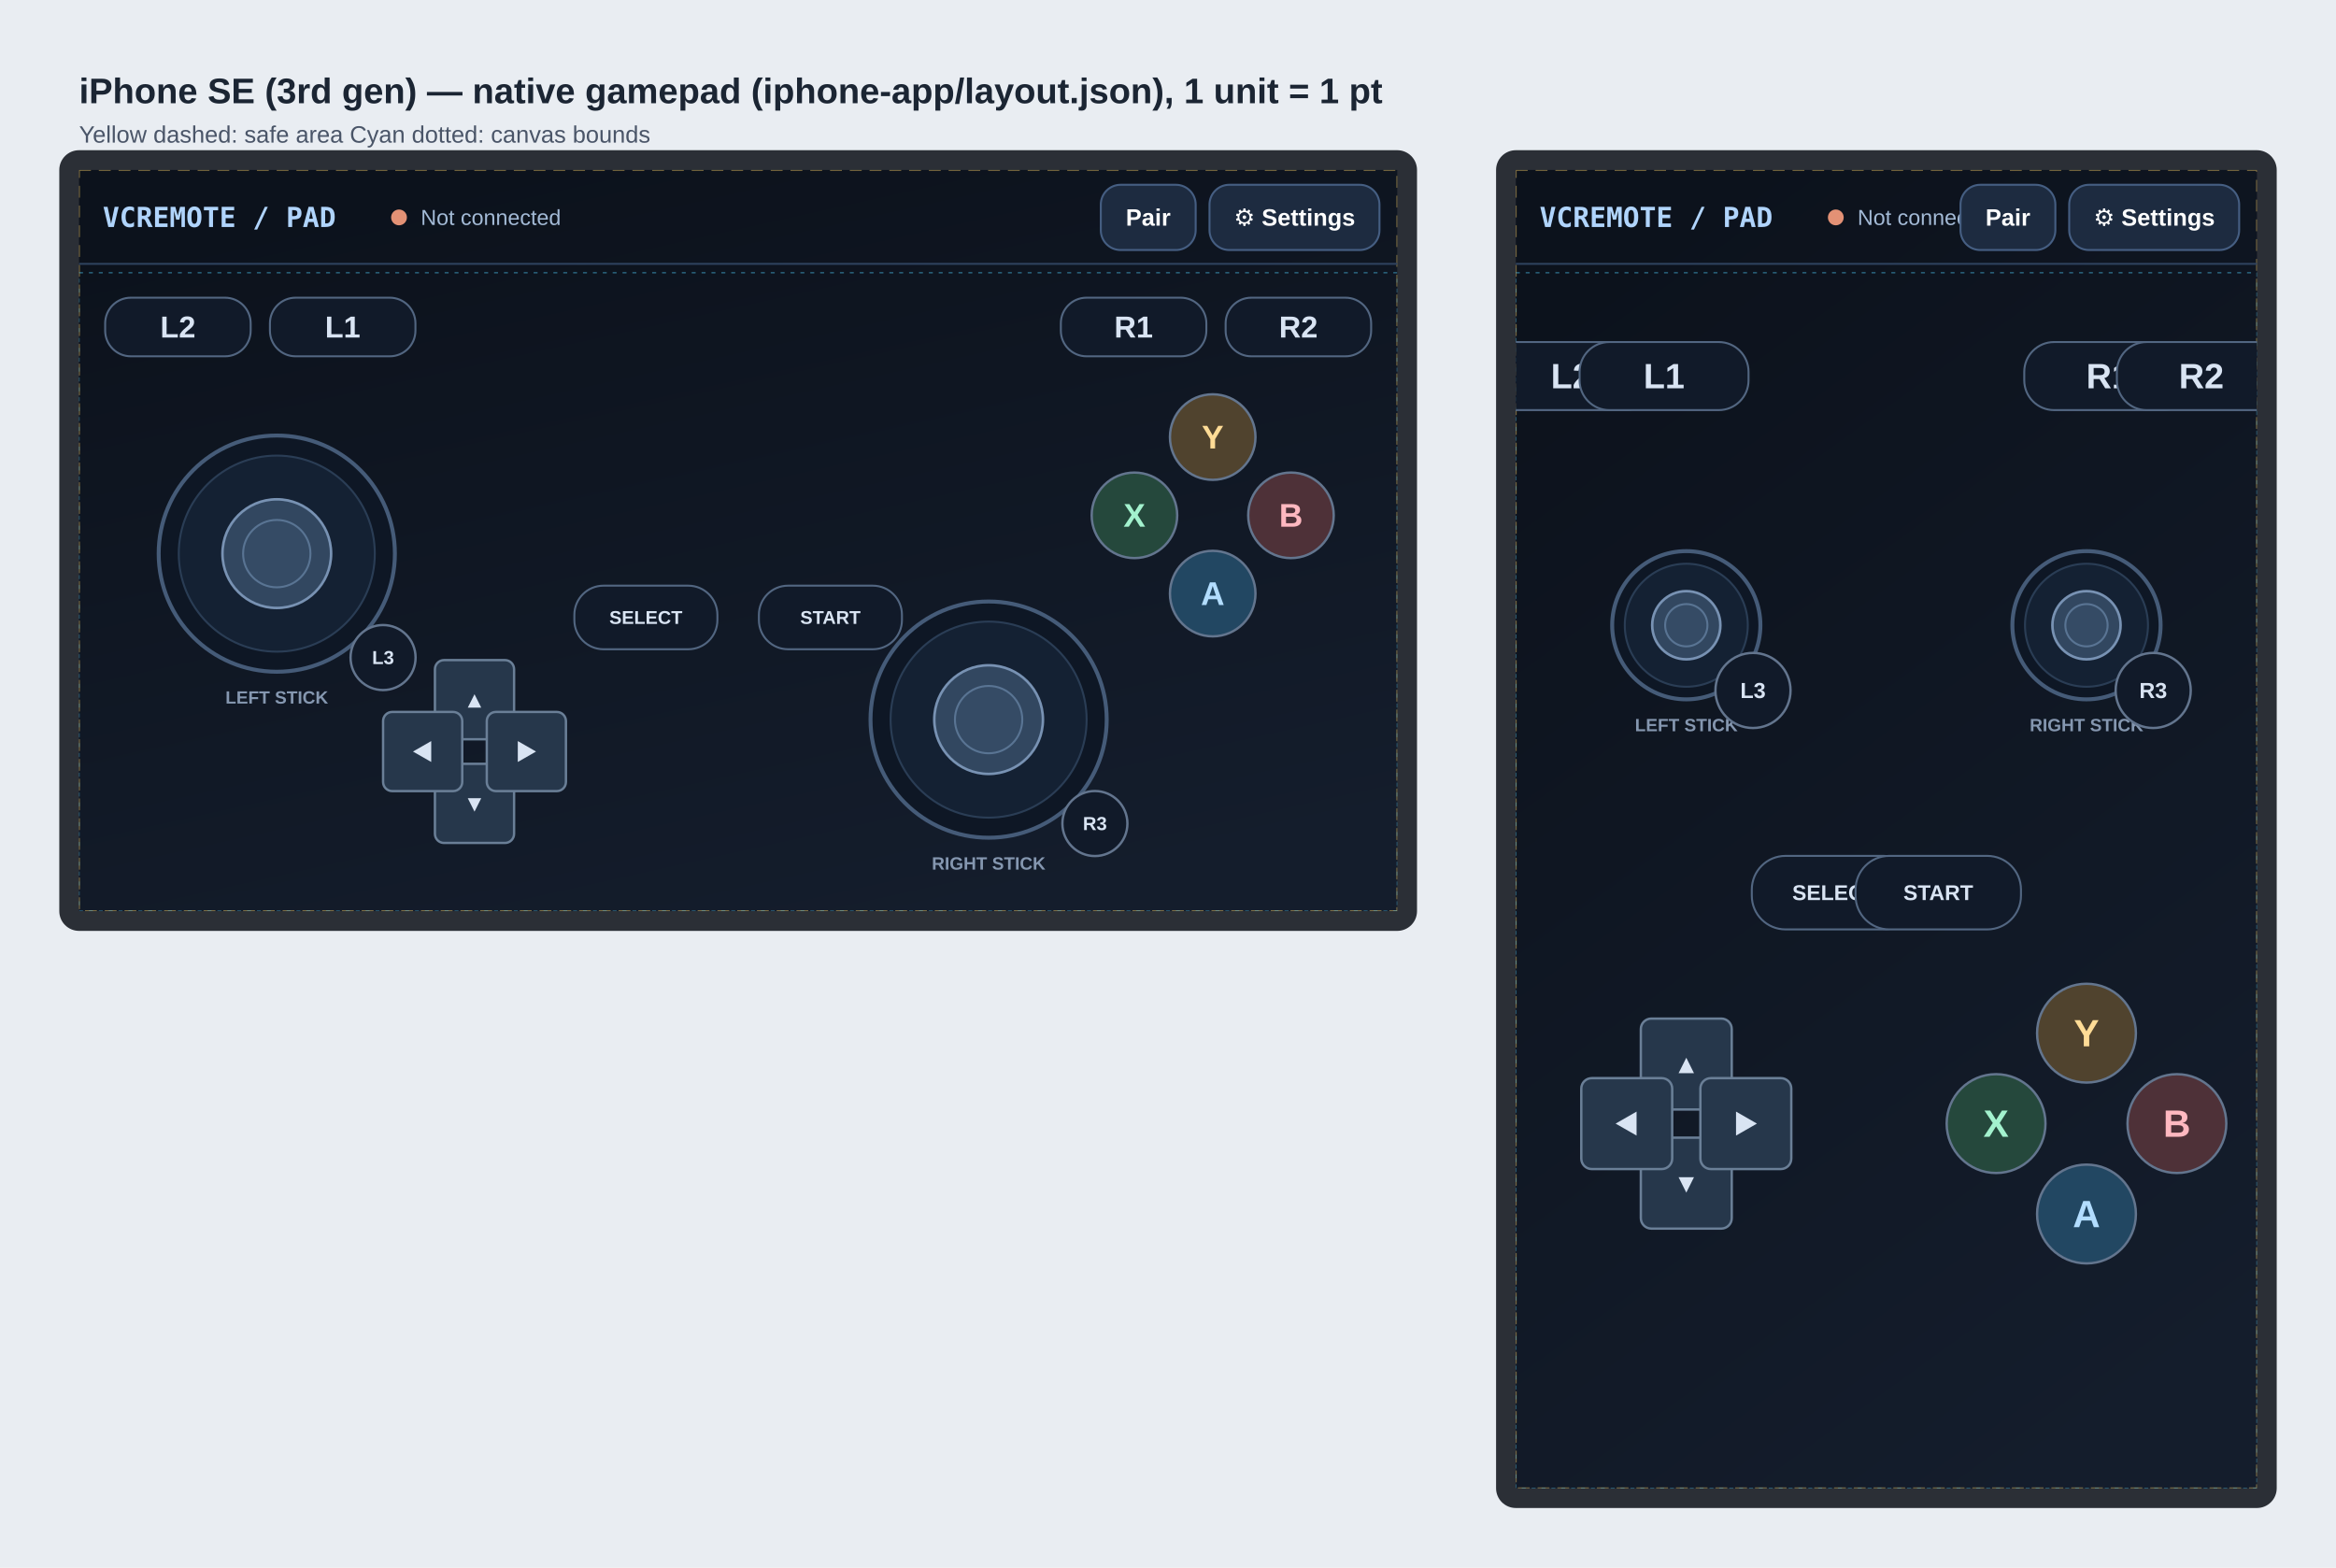
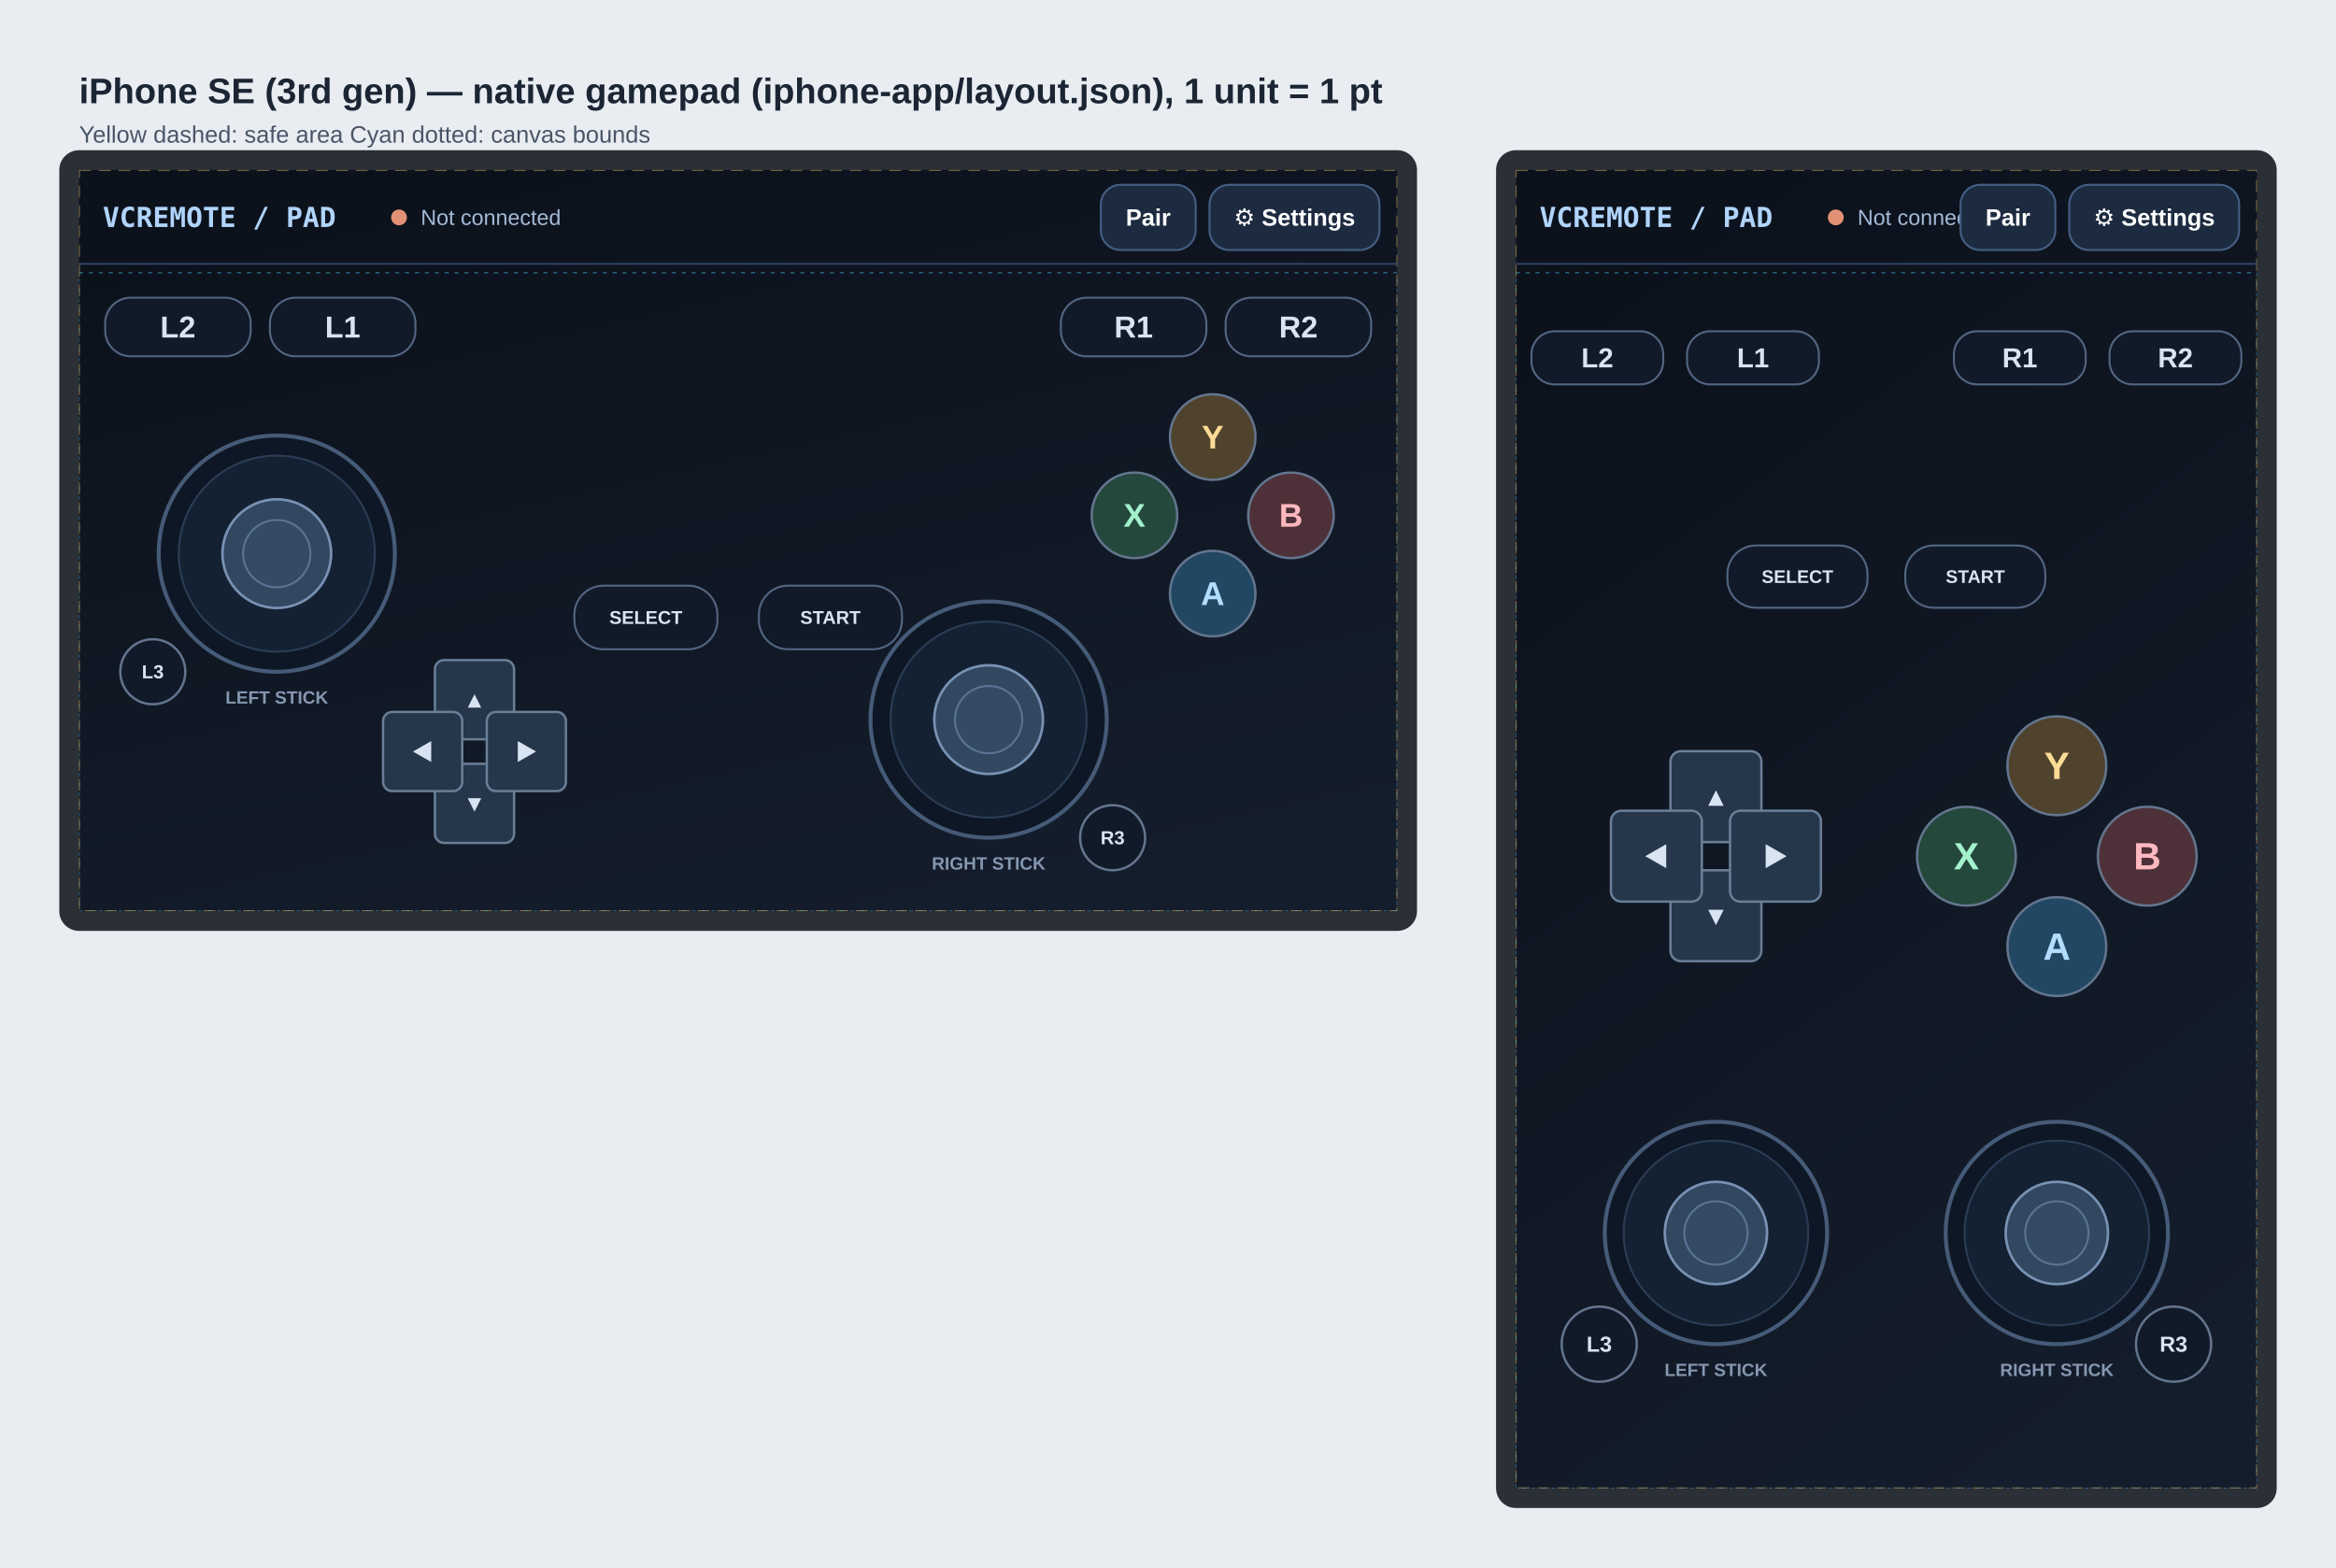
<svg xmlns="http://www.w3.org/2000/svg" viewBox="0 0 1182 793" width="1182" height="793">
  <rect width="1182" height="793" fill="#e9edf2" />
  <text x="40.00" y="46.00" font-family="-apple-system, 'SF Pro Text', system-ui, 'Helvetica Neue', Arial, sans-serif" font-size="18.00" font-weight="700" fill="#1b2533" text-anchor="start" dominant-baseline="central">iPhone SE (3rd gen) — native gamepad (iphone-app/layout.json), 1 unit = 1 pt</text>
  <text x="40.00" y="68.00" font-family="-apple-system, 'SF Pro Text', system-ui, 'Helvetica Neue', Arial, sans-serif" font-size="12.00" font-weight="500" fill="#4a5568" text-anchor="start" dominant-baseline="central">Yellow dashed: safe area   Cyan dotted: canvas bounds</text>
  <g transform="translate(40,86)">
    <rect x="-10" y="-10" width="687" height="395" rx="10" fill="#2b2f36" />
    <clipPath id="scr-iphone-se-landscape">
      <rect width="667" height="375" rx="0" />
    </clipPath>
    <g clip-path="url(#scr-iphone-se-landscape)">
      <defs>
        <linearGradient id="bg-iphone-se-landscape" x1="0.3" y1="0" x2="0.7" y2="1">
          <stop offset="0" stop-color="#0c121c" />
          <stop offset="1" stop-color="#141d2c" />
        </linearGradient>
      </defs>
      <rect width="667" height="375" fill="url(#bg-iphone-se-landscape)" />
      <rect x="0" y="0" width="667" height="375" fill="none" stroke="#ffd166" stroke-width="0.8" stroke-dasharray="6 4" opacity="0.55" />
      <text x="12.00" y="24.00" font-family="ui-monospace, 'SF Mono', Menlo, monospace" font-size="14.00" font-weight="700" fill="#b0d4fc" text-anchor="start" dominant-baseline="central">VCREMOTE / PAD</text>
      <circle cx="161.90" cy="24.00" r="4.00" fill="#e39175" />
      <text x="172.90" y="24.00" font-family="-apple-system, 'SF Pro Text', system-ui, 'Helvetica Neue', Arial, sans-serif" font-size="11.00" font-weight="500" fill="#a3bad6" text-anchor="start" dominant-baseline="central">Not connected</text>
      <rect x="517.00" y="7.50" width="48.00" height="33.00" rx="10.00" fill="#1d2b40" stroke="#455e82" stroke-width="1" />
      <text x="541.00" y="24.00" font-family="-apple-system, 'SF Pro Text', system-ui, 'Helvetica Neue', Arial, sans-serif" font-size="12.00" font-weight="600" fill="#ffffff" text-anchor="middle" dominant-baseline="central">Pair</text>
      <rect x="572.00" y="7.50" width="86.00" height="33.00" rx="10.00" fill="#1d2b40" stroke="#455e82" stroke-width="1" />
      <text x="615.00" y="24.00" font-family="-apple-system, 'SF Pro Text', system-ui, 'Helvetica Neue', Arial, sans-serif" font-size="12.00" font-weight="600" fill="#ffffff" text-anchor="middle" dominant-baseline="central">⚙ Settings</text>
      <rect x="0" y="47" width="667" height="1" fill="#2e425e" />
      <rect x="0" y="52" width="667" height="323" fill="none" stroke="#4fd1ff" stroke-width="0.6" stroke-dasharray="2 3" opacity="0.5" />
      <g transform="translate(0,52)">
        <circle cx="100.05" cy="142.12" r="59.76" fill="#0e1725" stroke="#455b78" stroke-width="2" />
        <circle cx="100.05" cy="142.12" r="49.60" fill="#142133" stroke="#2a3d55" stroke-width="1" />
        <circle cx="100.05" cy="142.12" r="27.49" fill="#324760" stroke="#7892b3" stroke-width="1.3" />
        <circle cx="100.05" cy="142.12" r="17.04" fill="#354b65" stroke="#597493" stroke-width="1" />
        <text x="100.05" y="214.88" font-family="-apple-system, 'SF Pro Text', system-ui, 'Helvetica Neue', Arial, sans-serif" font-size="9.00" font-weight="600" fill="#8597b0" text-anchor="middle" dominant-baseline="central">LEFT STICK</text>
        <circle cx="460.23" cy="226.10" r="59.76" fill="#0e1725" stroke="#455b78" stroke-width="2" />
        <circle cx="460.23" cy="226.10" r="49.60" fill="#142133" stroke="#2a3d55" stroke-width="1" />
        <circle cx="460.23" cy="226.10" r="27.49" fill="#324760" stroke="#7892b3" stroke-width="1.3" />
        <circle cx="460.23" cy="226.10" r="17.04" fill="#354b65" stroke="#597493" stroke-width="1" />
        <text x="460.23" y="298.86" font-family="-apple-system, 'SF Pro Text', system-ui, 'Helvetica Neue', Arial, sans-serif" font-size="9.00" font-weight="600" fill="#8597b0" text-anchor="middle" dominant-baseline="central">RIGHT STICK</text>
        <circle cx="573.62" cy="83.14" r="21.64" fill="#50432e" stroke="#63758e" stroke-width="1.2" />
        <text x="573.62" y="83.14" font-family="-apple-system, 'SF Pro Text', system-ui, 'Helvetica Neue', Arial, sans-serif" font-size="16.66" font-weight="700" fill="#ffdc96" text-anchor="middle" dominant-baseline="central">Y</text>
        <circle cx="534.02" cy="122.74" r="21.64" fill="#25483c" stroke="#63758e" stroke-width="1.2" />
        <text x="534.02" y="122.74" font-family="-apple-system, 'SF Pro Text', system-ui, 'Helvetica Neue', Arial, sans-serif" font-size="16.66" font-weight="700" fill="#a3f2ce" text-anchor="middle" dominant-baseline="central">X</text>
        <circle cx="613.22" cy="122.74" r="21.64" fill="#4e3138" stroke="#63758e" stroke-width="1.2" />
        <text x="613.22" y="122.74" font-family="-apple-system, 'SF Pro Text', system-ui, 'Helvetica Neue', Arial, sans-serif" font-size="16.66" font-weight="700" fill="#ffb8c0" text-anchor="middle" dominant-baseline="central">B</text>
        <circle cx="573.62" cy="162.34" r="21.64" fill="#224762" stroke="#63758e" stroke-width="1.2" />
        <text x="573.62" y="162.34" font-family="-apple-system, 'SF Pro Text', system-ui, 'Helvetica Neue', Arial, sans-serif" font-size="16.66" font-weight="700" fill="#b2ddff" text-anchor="middle" dominant-baseline="central">A</text>
        <rect x="180.07" y="195.99" width="40.05" height="40.05" rx="4.61" fill="#26374b" stroke="#6a7f97" stroke-width="1.2" />
        <text x="200.10" y="216.02" font-family="-apple-system, 'SF Pro Text', system-ui, 'Helvetica Neue', Arial, sans-serif" font-size="11.62" font-weight="700" fill="#d9e4f3" text-anchor="middle" dominant-baseline="central">▲</text>
        <rect x="180.07" y="248.46" width="40.05" height="40.05" rx="4.61" fill="#26374b" stroke="#6a7f97" stroke-width="1.2" />
        <text x="200.10" y="268.48" font-family="-apple-system, 'SF Pro Text', system-ui, 'Helvetica Neue', Arial, sans-serif" font-size="11.62" font-weight="700" fill="#d9e4f3" text-anchor="middle" dominant-baseline="central">▼</text>
        <rect x="153.84" y="222.22" width="40.05" height="40.05" rx="4.61" fill="#26374b" stroke="#6a7f97" stroke-width="1.2" />
        <text x="173.87" y="242.25" font-family="-apple-system, 'SF Pro Text', system-ui, 'Helvetica Neue', Arial, sans-serif" font-size="11.62" font-weight="700" fill="#d9e4f3" text-anchor="middle" dominant-baseline="central">◀</text>
        <rect x="206.31" y="222.22" width="40.05" height="40.05" rx="4.61" fill="#26374b" stroke="#6a7f97" stroke-width="1.2" />
        <text x="226.33" y="242.25" font-family="-apple-system, 'SF Pro Text', system-ui, 'Helvetica Neue', Arial, sans-serif" font-size="11.62" font-weight="700" fill="#d9e4f3" text-anchor="middle" dominant-baseline="central">▶</text>
        <rect x="13.21" y="12.62" width="73.63" height="29.66" rx="12.98" fill="#111a29" stroke="#526681" stroke-width="1" />
        <text x="50.02" y="27.46" font-family="-apple-system, 'SF Pro Text', system-ui, 'Helvetica Neue', Arial, sans-serif" font-size="15.36" font-weight="700" fill="#d9e4f3" text-anchor="middle" dominant-baseline="central">L2</text>
        <rect x="96.58" y="12.62" width="73.63" height="29.66" rx="12.98" fill="#111a29" stroke="#526681" stroke-width="1" />
        <text x="133.40" y="27.46" font-family="-apple-system, 'SF Pro Text', system-ui, 'Helvetica Neue', Arial, sans-serif" font-size="15.36" font-weight="700" fill="#d9e4f3" text-anchor="middle" dominant-baseline="central">L1</text>
        <rect x="496.78" y="12.62" width="73.63" height="29.66" rx="12.98" fill="#111a29" stroke="#526681" stroke-width="1" />
        <text x="533.60" y="27.46" font-family="-apple-system, 'SF Pro Text', system-ui, 'Helvetica Neue', Arial, sans-serif" font-size="15.36" font-weight="700" fill="#d9e4f3" text-anchor="middle" dominant-baseline="central">R1</text>
        <rect x="580.16" y="12.62" width="73.63" height="29.66" rx="12.98" fill="#111a29" stroke="#526681" stroke-width="1" />
        <text x="616.98" y="27.46" font-family="-apple-system, 'SF Pro Text', system-ui, 'Helvetica Neue', Arial, sans-serif" font-size="15.36" font-weight="700" fill="#d9e4f3" text-anchor="middle" dominant-baseline="central">R2</text>
        <rect x="250.62" y="158.33" width="72.38" height="32.17" rx="14.74" fill="#111a29" stroke="#526681" stroke-width="1" />
        <text x="286.81" y="174.42" font-family="-apple-system, 'SF Pro Text', system-ui, 'Helvetica Neue', Arial, sans-serif" font-size="9.38" font-weight="700" fill="#d9e4f3" text-anchor="middle" dominant-baseline="central">SELECT</text>
        <rect x="344.00" y="158.33" width="72.38" height="32.17" rx="14.74" fill="#111a29" stroke="#526681" stroke-width="1" />
        <text x="380.19" y="174.42" font-family="-apple-system, 'SF Pro Text', system-ui, 'Helvetica Neue', Arial, sans-serif" font-size="9.38" font-weight="700" fill="#d9e4f3" text-anchor="middle" dominant-baseline="central">START</text>
-         <circle cx="153.83" cy="194.70" r="16.45" fill="#111a29" stroke="#63758e" stroke-width="1.2" />
-         <text x="153.83" y="194.70" font-family="-apple-system, 'SF Pro Text', system-ui, 'Helvetica Neue', Arial, sans-serif" font-size="9.54" font-weight="700" fill="#d9e4f3" text-anchor="middle" dominant-baseline="central">L3</text>
-         <circle cx="514.01" cy="278.68" r="16.45" fill="#111a29" stroke="#63758e" stroke-width="1.2" />
-         <text x="514.01" y="278.68" font-family="-apple-system, 'SF Pro Text', system-ui, 'Helvetica Neue', Arial, sans-serif" font-size="9.54" font-weight="700" fill="#d9e4f3" text-anchor="middle" dominant-baseline="central">R3</text>
+         <circle cx="37.31" cy="201.88" r="16.45" fill="#111a29" stroke="#63758e" stroke-width="1.2" />
+         <text x="37.31" y="201.88" font-family="-apple-system, 'SF Pro Text', system-ui, 'Helvetica Neue', Arial, sans-serif" font-size="9.54" font-weight="700" fill="#d9e4f3" text-anchor="middle" dominant-baseline="central">L3</text>
+         <circle cx="522.97" cy="285.86" r="16.45" fill="#111a29" stroke="#63758e" stroke-width="1.2" />
+         <text x="522.97" y="285.86" font-family="-apple-system, 'SF Pro Text', system-ui, 'Helvetica Neue', Arial, sans-serif" font-size="9.54" font-weight="700" fill="#d9e4f3" text-anchor="middle" dominant-baseline="central">R3</text>
      </g>
    </g>
  </g>
  <g transform="translate(767,86)">
    <rect x="-10" y="-10" width="395" height="687" rx="10" fill="#2b2f36" />
    <clipPath id="scr-iphone-se-portrait">
      <rect width="375" height="667" rx="0" />
    </clipPath>
    <g clip-path="url(#scr-iphone-se-portrait)">
      <defs>
        <linearGradient id="bg-iphone-se-portrait" x1="0.3" y1="0" x2="0.7" y2="1">
          <stop offset="0" stop-color="#0c121c" />
          <stop offset="1" stop-color="#141d2c" />
        </linearGradient>
      </defs>
      <rect width="375" height="667" fill="url(#bg-iphone-se-portrait)" />
      <rect x="0" y="0" width="375" height="667" fill="none" stroke="#ffd166" stroke-width="0.8" stroke-dasharray="6 4" opacity="0.55" />
      <text x="12.00" y="24.00" font-family="ui-monospace, 'SF Mono', Menlo, monospace" font-size="14.00" font-weight="700" fill="#b0d4fc" text-anchor="start" dominant-baseline="central">VCREMOTE / PAD</text>
      <circle cx="161.90" cy="24.00" r="4.00" fill="#e39175" />
      <text x="172.90" y="24.00" font-family="-apple-system, 'SF Pro Text', system-ui, 'Helvetica Neue', Arial, sans-serif" font-size="11.00" font-weight="500" fill="#a3bad6" text-anchor="start" dominant-baseline="central">Not connected</text>
      <rect x="225.00" y="7.50" width="48.00" height="33.00" rx="10.00" fill="#1d2b40" stroke="#455e82" stroke-width="1" />
      <text x="249.00" y="24.00" font-family="-apple-system, 'SF Pro Text', system-ui, 'Helvetica Neue', Arial, sans-serif" font-size="12.00" font-weight="600" fill="#ffffff" text-anchor="middle" dominant-baseline="central">Pair</text>
      <rect x="280.00" y="7.50" width="86.00" height="33.00" rx="10.00" fill="#1d2b40" stroke="#455e82" stroke-width="1" />
      <text x="323.00" y="24.00" font-family="-apple-system, 'SF Pro Text', system-ui, 'Helvetica Neue', Arial, sans-serif" font-size="12.00" font-weight="600" fill="#ffffff" text-anchor="middle" dominant-baseline="central">⚙ Settings</text>
      <rect x="0" y="47" width="375" height="1" fill="#2e425e" />
      <rect x="0" y="52" width="375" height="615" fill="none" stroke="#4fd1ff" stroke-width="0.6" stroke-dasharray="2 3" opacity="0.5" />
      <g transform="translate(0,52)">
-         <circle cx="86.25" cy="178.35" r="37.50" fill="#0e1725" stroke="#455b78" stroke-width="2" />
-         <circle cx="86.25" cy="178.35" r="31.12" fill="#142133" stroke="#2a3d55" stroke-width="1" />
-         <circle cx="86.25" cy="178.35" r="17.25" fill="#324760" stroke="#7892b3" stroke-width="1.3" />
-         <circle cx="86.25" cy="178.35" r="10.70" fill="#354b65" stroke="#597493" stroke-width="1" />
-         <text x="86.25" y="228.85" font-family="-apple-system, 'SF Pro Text', system-ui, 'Helvetica Neue', Arial, sans-serif" font-size="9.00" font-weight="600" fill="#8597b0" text-anchor="middle" dominant-baseline="central">LEFT STICK</text>
-         <circle cx="288.75" cy="178.35" r="37.50" fill="#0e1725" stroke="#455b78" stroke-width="2" />
-         <circle cx="288.75" cy="178.35" r="31.12" fill="#142133" stroke="#2a3d55" stroke-width="1" />
-         <circle cx="288.75" cy="178.35" r="17.25" fill="#324760" stroke="#7892b3" stroke-width="1.3" />
-         <circle cx="288.75" cy="178.35" r="10.70" fill="#354b65" stroke="#597493" stroke-width="1" />
-         <text x="288.75" y="228.85" font-family="-apple-system, 'SF Pro Text', system-ui, 'Helvetica Neue', Arial, sans-serif" font-size="9.00" font-weight="600" fill="#8597b0" text-anchor="middle" dominant-baseline="central">RIGHT STICK</text>
-         <circle cx="288.75" cy="384.75" r="25.00" fill="#50432e" stroke="#63758e" stroke-width="1.2" />
-         <text x="288.75" y="384.75" font-family="-apple-system, 'SF Pro Text', system-ui, 'Helvetica Neue', Arial, sans-serif" font-size="19.25" font-weight="700" fill="#ffdc96" text-anchor="middle" dominant-baseline="central">Y</text>
-         <circle cx="243.00" cy="430.50" r="25.00" fill="#25483c" stroke="#63758e" stroke-width="1.2" />
-         <text x="243.00" y="430.50" font-family="-apple-system, 'SF Pro Text', system-ui, 'Helvetica Neue', Arial, sans-serif" font-size="19.25" font-weight="700" fill="#a3f2ce" text-anchor="middle" dominant-baseline="central">X</text>
-         <circle cx="334.50" cy="430.50" r="25.00" fill="#4e3138" stroke="#63758e" stroke-width="1.2" />
-         <text x="334.50" y="430.50" font-family="-apple-system, 'SF Pro Text', system-ui, 'Helvetica Neue', Arial, sans-serif" font-size="19.25" font-weight="700" fill="#ffb8c0" text-anchor="middle" dominant-baseline="central">B</text>
-         <circle cx="288.75" cy="476.25" r="25.00" fill="#224762" stroke="#63758e" stroke-width="1.2" />
-         <text x="288.75" y="476.25" font-family="-apple-system, 'SF Pro Text', system-ui, 'Helvetica Neue', Arial, sans-serif" font-size="19.25" font-weight="700" fill="#b2ddff" text-anchor="middle" dominant-baseline="central">A</text>
-         <rect x="63.25" y="377.37" width="46.00" height="46.00" rx="5.29" fill="#26374b" stroke="#6a7f97" stroke-width="1.2" />
-         <text x="86.25" y="400.37" font-family="-apple-system, 'SF Pro Text', system-ui, 'Helvetica Neue', Arial, sans-serif" font-size="13.34" font-weight="700" fill="#d9e4f3" text-anchor="middle" dominant-baseline="central">▲</text>
-         <rect x="63.25" y="437.63" width="46.00" height="46.00" rx="5.29" fill="#26374b" stroke="#6a7f97" stroke-width="1.2" />
-         <text x="86.25" y="460.63" font-family="-apple-system, 'SF Pro Text', system-ui, 'Helvetica Neue', Arial, sans-serif" font-size="13.34" font-weight="700" fill="#d9e4f3" text-anchor="middle" dominant-baseline="central">▼</text>
-         <rect x="33.12" y="407.50" width="46.00" height="46.00" rx="5.29" fill="#26374b" stroke="#6a7f97" stroke-width="1.2" />
-         <text x="56.12" y="430.50" font-family="-apple-system, 'SF Pro Text', system-ui, 'Helvetica Neue', Arial, sans-serif" font-size="13.34" font-weight="700" fill="#d9e4f3" text-anchor="middle" dominant-baseline="central">◀</text>
-         <rect x="93.38" y="407.50" width="46.00" height="46.00" rx="5.29" fill="#26374b" stroke="#6a7f97" stroke-width="1.2" />
-         <text x="116.38" y="430.50" font-family="-apple-system, 'SF Pro Text', system-ui, 'Helvetica Neue', Arial, sans-serif" font-size="13.34" font-weight="700" fill="#d9e4f3" text-anchor="middle" dominant-baseline="central">▶</text>
-         <rect x="-14.62" y="35.06" width="85.49" height="34.44" rx="15.07" fill="#111a29" stroke="#526681" stroke-width="1" />
-         <text x="28.12" y="52.28" font-family="-apple-system, 'SF Pro Text', system-ui, 'Helvetica Neue', Arial, sans-serif" font-size="17.83" font-weight="700" fill="#d9e4f3" text-anchor="middle" dominant-baseline="central">L2</text>
-         <rect x="32.26" y="35.06" width="85.49" height="34.44" rx="15.07" fill="#111a29" stroke="#526681" stroke-width="1" />
-         <text x="75.00" y="52.28" font-family="-apple-system, 'SF Pro Text', system-ui, 'Helvetica Neue', Arial, sans-serif" font-size="17.83" font-weight="700" fill="#d9e4f3" text-anchor="middle" dominant-baseline="central">L1</text>
-         <rect x="257.26" y="35.06" width="85.49" height="34.44" rx="15.07" fill="#111a29" stroke="#526681" stroke-width="1" />
-         <text x="300.00" y="52.28" font-family="-apple-system, 'SF Pro Text', system-ui, 'Helvetica Neue', Arial, sans-serif" font-size="17.83" font-weight="700" fill="#d9e4f3" text-anchor="middle" dominant-baseline="central">R1</text>
-         <rect x="304.13" y="35.06" width="85.49" height="34.44" rx="15.07" fill="#111a29" stroke="#526681" stroke-width="1" />
-         <text x="346.88" y="52.28" font-family="-apple-system, 'SF Pro Text', system-ui, 'Helvetica Neue', Arial, sans-serif" font-size="17.83" font-weight="700" fill="#d9e4f3" text-anchor="middle" dominant-baseline="central">R2</text>
-         <rect x="119.40" y="295.05" width="83.70" height="37.20" rx="17.05" fill="#111a29" stroke="#526681" stroke-width="1" />
-         <text x="161.25" y="313.65" font-family="-apple-system, 'SF Pro Text', system-ui, 'Helvetica Neue', Arial, sans-serif" font-size="10.85" font-weight="700" fill="#d9e4f3" text-anchor="middle" dominant-baseline="central">SELECT</text>
-         <rect x="171.90" y="295.05" width="83.70" height="37.20" rx="17.05" fill="#111a29" stroke="#526681" stroke-width="1" />
-         <text x="213.75" y="313.65" font-family="-apple-system, 'SF Pro Text', system-ui, 'Helvetica Neue', Arial, sans-serif" font-size="10.85" font-weight="700" fill="#d9e4f3" text-anchor="middle" dominant-baseline="central">START</text>
-         <circle cx="120.00" cy="211.35" r="19.00" fill="#111a29" stroke="#63758e" stroke-width="1.2" />
-         <text x="120.00" y="211.35" font-family="-apple-system, 'SF Pro Text', system-ui, 'Helvetica Neue', Arial, sans-serif" font-size="11.02" font-weight="700" fill="#d9e4f3" text-anchor="middle" dominant-baseline="central">L3</text>
-         <circle cx="322.50" cy="211.35" r="19.00" fill="#111a29" stroke="#63758e" stroke-width="1.2" />
-         <text x="322.50" y="211.35" font-family="-apple-system, 'SF Pro Text', system-ui, 'Helvetica Neue', Arial, sans-serif" font-size="11.02" font-weight="700" fill="#d9e4f3" text-anchor="middle" dominant-baseline="central">R3</text>
+         <circle cx="101.25" cy="485.85" r="56.25" fill="#0e1725" stroke="#455b78" stroke-width="2" />
+         <circle cx="101.25" cy="485.85" r="46.69" fill="#142133" stroke="#2a3d55" stroke-width="1" />
+         <circle cx="101.25" cy="485.85" r="25.88" fill="#324760" stroke="#7892b3" stroke-width="1.3" />
+         <circle cx="101.25" cy="485.85" r="16.04" fill="#354b65" stroke="#597493" stroke-width="1" />
+         <text x="101.25" y="555.10" font-family="-apple-system, 'SF Pro Text', system-ui, 'Helvetica Neue', Arial, sans-serif" font-size="9.00" font-weight="600" fill="#8597b0" text-anchor="middle" dominant-baseline="central">LEFT STICK</text>
+         <circle cx="273.75" cy="485.85" r="56.25" fill="#0e1725" stroke="#455b78" stroke-width="2" />
+         <circle cx="273.75" cy="485.85" r="46.69" fill="#142133" stroke="#2a3d55" stroke-width="1" />
+         <circle cx="273.75" cy="485.85" r="25.88" fill="#324760" stroke="#7892b3" stroke-width="1.3" />
+         <circle cx="273.75" cy="485.85" r="16.04" fill="#354b65" stroke="#597493" stroke-width="1" />
+         <text x="273.75" y="555.10" font-family="-apple-system, 'SF Pro Text', system-ui, 'Helvetica Neue', Arial, sans-serif" font-size="9.00" font-weight="600" fill="#8597b0" text-anchor="middle" dominant-baseline="central">RIGHT STICK</text>
+         <circle cx="273.75" cy="249.45" r="25.00" fill="#50432e" stroke="#63758e" stroke-width="1.2" />
+         <text x="273.75" y="249.45" font-family="-apple-system, 'SF Pro Text', system-ui, 'Helvetica Neue', Arial, sans-serif" font-size="19.25" font-weight="700" fill="#ffdc96" text-anchor="middle" dominant-baseline="central">Y</text>
+         <circle cx="228.00" cy="295.20" r="25.00" fill="#25483c" stroke="#63758e" stroke-width="1.2" />
+         <text x="228.00" y="295.20" font-family="-apple-system, 'SF Pro Text', system-ui, 'Helvetica Neue', Arial, sans-serif" font-size="19.25" font-weight="700" fill="#a3f2ce" text-anchor="middle" dominant-baseline="central">X</text>
+         <circle cx="319.50" cy="295.20" r="25.00" fill="#4e3138" stroke="#63758e" stroke-width="1.2" />
+         <text x="319.50" y="295.20" font-family="-apple-system, 'SF Pro Text', system-ui, 'Helvetica Neue', Arial, sans-serif" font-size="19.25" font-weight="700" fill="#ffb8c0" text-anchor="middle" dominant-baseline="central">B</text>
+         <circle cx="273.75" cy="340.95" r="25.00" fill="#224762" stroke="#63758e" stroke-width="1.2" />
+         <text x="273.75" y="340.95" font-family="-apple-system, 'SF Pro Text', system-ui, 'Helvetica Neue', Arial, sans-serif" font-size="19.25" font-weight="700" fill="#b2ddff" text-anchor="middle" dominant-baseline="central">A</text>
+         <rect x="78.25" y="242.07" width="46.00" height="46.00" rx="5.29" fill="#26374b" stroke="#6a7f97" stroke-width="1.2" />
+         <text x="101.25" y="265.07" font-family="-apple-system, 'SF Pro Text', system-ui, 'Helvetica Neue', Arial, sans-serif" font-size="13.34" font-weight="700" fill="#d9e4f3" text-anchor="middle" dominant-baseline="central">▲</text>
+         <rect x="78.25" y="302.33" width="46.00" height="46.00" rx="5.29" fill="#26374b" stroke="#6a7f97" stroke-width="1.2" />
+         <text x="101.25" y="325.33" font-family="-apple-system, 'SF Pro Text', system-ui, 'Helvetica Neue', Arial, sans-serif" font-size="13.34" font-weight="700" fill="#d9e4f3" text-anchor="middle" dominant-baseline="central">▼</text>
+         <rect x="48.12" y="272.20" width="46.00" height="46.00" rx="5.29" fill="#26374b" stroke="#6a7f97" stroke-width="1.2" />
+         <text x="71.12" y="295.20" font-family="-apple-system, 'SF Pro Text', system-ui, 'Helvetica Neue', Arial, sans-serif" font-size="13.34" font-weight="700" fill="#d9e4f3" text-anchor="middle" dominant-baseline="central">◀</text>
+         <rect x="108.38" y="272.20" width="46.00" height="46.00" rx="5.29" fill="#26374b" stroke="#6a7f97" stroke-width="1.2" />
+         <text x="131.38" y="295.20" font-family="-apple-system, 'SF Pro Text', system-ui, 'Helvetica Neue', Arial, sans-serif" font-size="13.34" font-weight="700" fill="#d9e4f3" text-anchor="middle" dominant-baseline="central">▶</text>
+         <rect x="7.89" y="29.61" width="66.72" height="26.88" rx="11.76" fill="#111a29" stroke="#526681" stroke-width="1" />
+         <text x="41.25" y="43.05" font-family="-apple-system, 'SF Pro Text', system-ui, 'Helvetica Neue', Arial, sans-serif" font-size="13.92" font-weight="700" fill="#d9e4f3" text-anchor="middle" dominant-baseline="central">L2</text>
+         <rect x="86.64" y="29.61" width="66.72" height="26.88" rx="11.76" fill="#111a29" stroke="#526681" stroke-width="1" />
+         <text x="120.00" y="43.05" font-family="-apple-system, 'SF Pro Text', system-ui, 'Helvetica Neue', Arial, sans-serif" font-size="13.92" font-weight="700" fill="#d9e4f3" text-anchor="middle" dominant-baseline="central">L1</text>
+         <rect x="221.64" y="29.61" width="66.72" height="26.88" rx="11.76" fill="#111a29" stroke="#526681" stroke-width="1" />
+         <text x="255.00" y="43.05" font-family="-apple-system, 'SF Pro Text', system-ui, 'Helvetica Neue', Arial, sans-serif" font-size="13.92" font-weight="700" fill="#d9e4f3" text-anchor="middle" dominant-baseline="central">R1</text>
+         <rect x="300.39" y="29.61" width="66.72" height="26.88" rx="11.76" fill="#111a29" stroke="#526681" stroke-width="1" />
+         <text x="333.75" y="43.05" font-family="-apple-system, 'SF Pro Text', system-ui, 'Helvetica Neue', Arial, sans-serif" font-size="13.92" font-weight="700" fill="#d9e4f3" text-anchor="middle" dominant-baseline="central">R2</text>
+         <rect x="107.06" y="138.00" width="70.88" height="31.50" rx="14.44" fill="#111a29" stroke="#526681" stroke-width="1" />
+         <text x="142.50" y="153.75" font-family="-apple-system, 'SF Pro Text', system-ui, 'Helvetica Neue', Arial, sans-serif" font-size="9.19" font-weight="700" fill="#d9e4f3" text-anchor="middle" dominant-baseline="central">SELECT</text>
+         <rect x="197.06" y="138.00" width="70.88" height="31.50" rx="14.44" fill="#111a29" stroke="#526681" stroke-width="1" />
+         <text x="232.50" y="153.75" font-family="-apple-system, 'SF Pro Text', system-ui, 'Helvetica Neue', Arial, sans-serif" font-size="9.19" font-weight="700" fill="#d9e4f3" text-anchor="middle" dominant-baseline="central">START</text>
+         <circle cx="42.19" cy="542.10" r="19.00" fill="#111a29" stroke="#63758e" stroke-width="1.2" />
+         <text x="42.19" y="542.10" font-family="-apple-system, 'SF Pro Text', system-ui, 'Helvetica Neue', Arial, sans-serif" font-size="11.02" font-weight="700" fill="#d9e4f3" text-anchor="middle" dominant-baseline="central">L3</text>
+         <circle cx="332.81" cy="542.10" r="19.00" fill="#111a29" stroke="#63758e" stroke-width="1.2" />
+         <text x="332.81" y="542.10" font-family="-apple-system, 'SF Pro Text', system-ui, 'Helvetica Neue', Arial, sans-serif" font-size="11.02" font-weight="700" fill="#d9e4f3" text-anchor="middle" dominant-baseline="central">R3</text>
      </g>
    </g>
  </g>
</svg>
